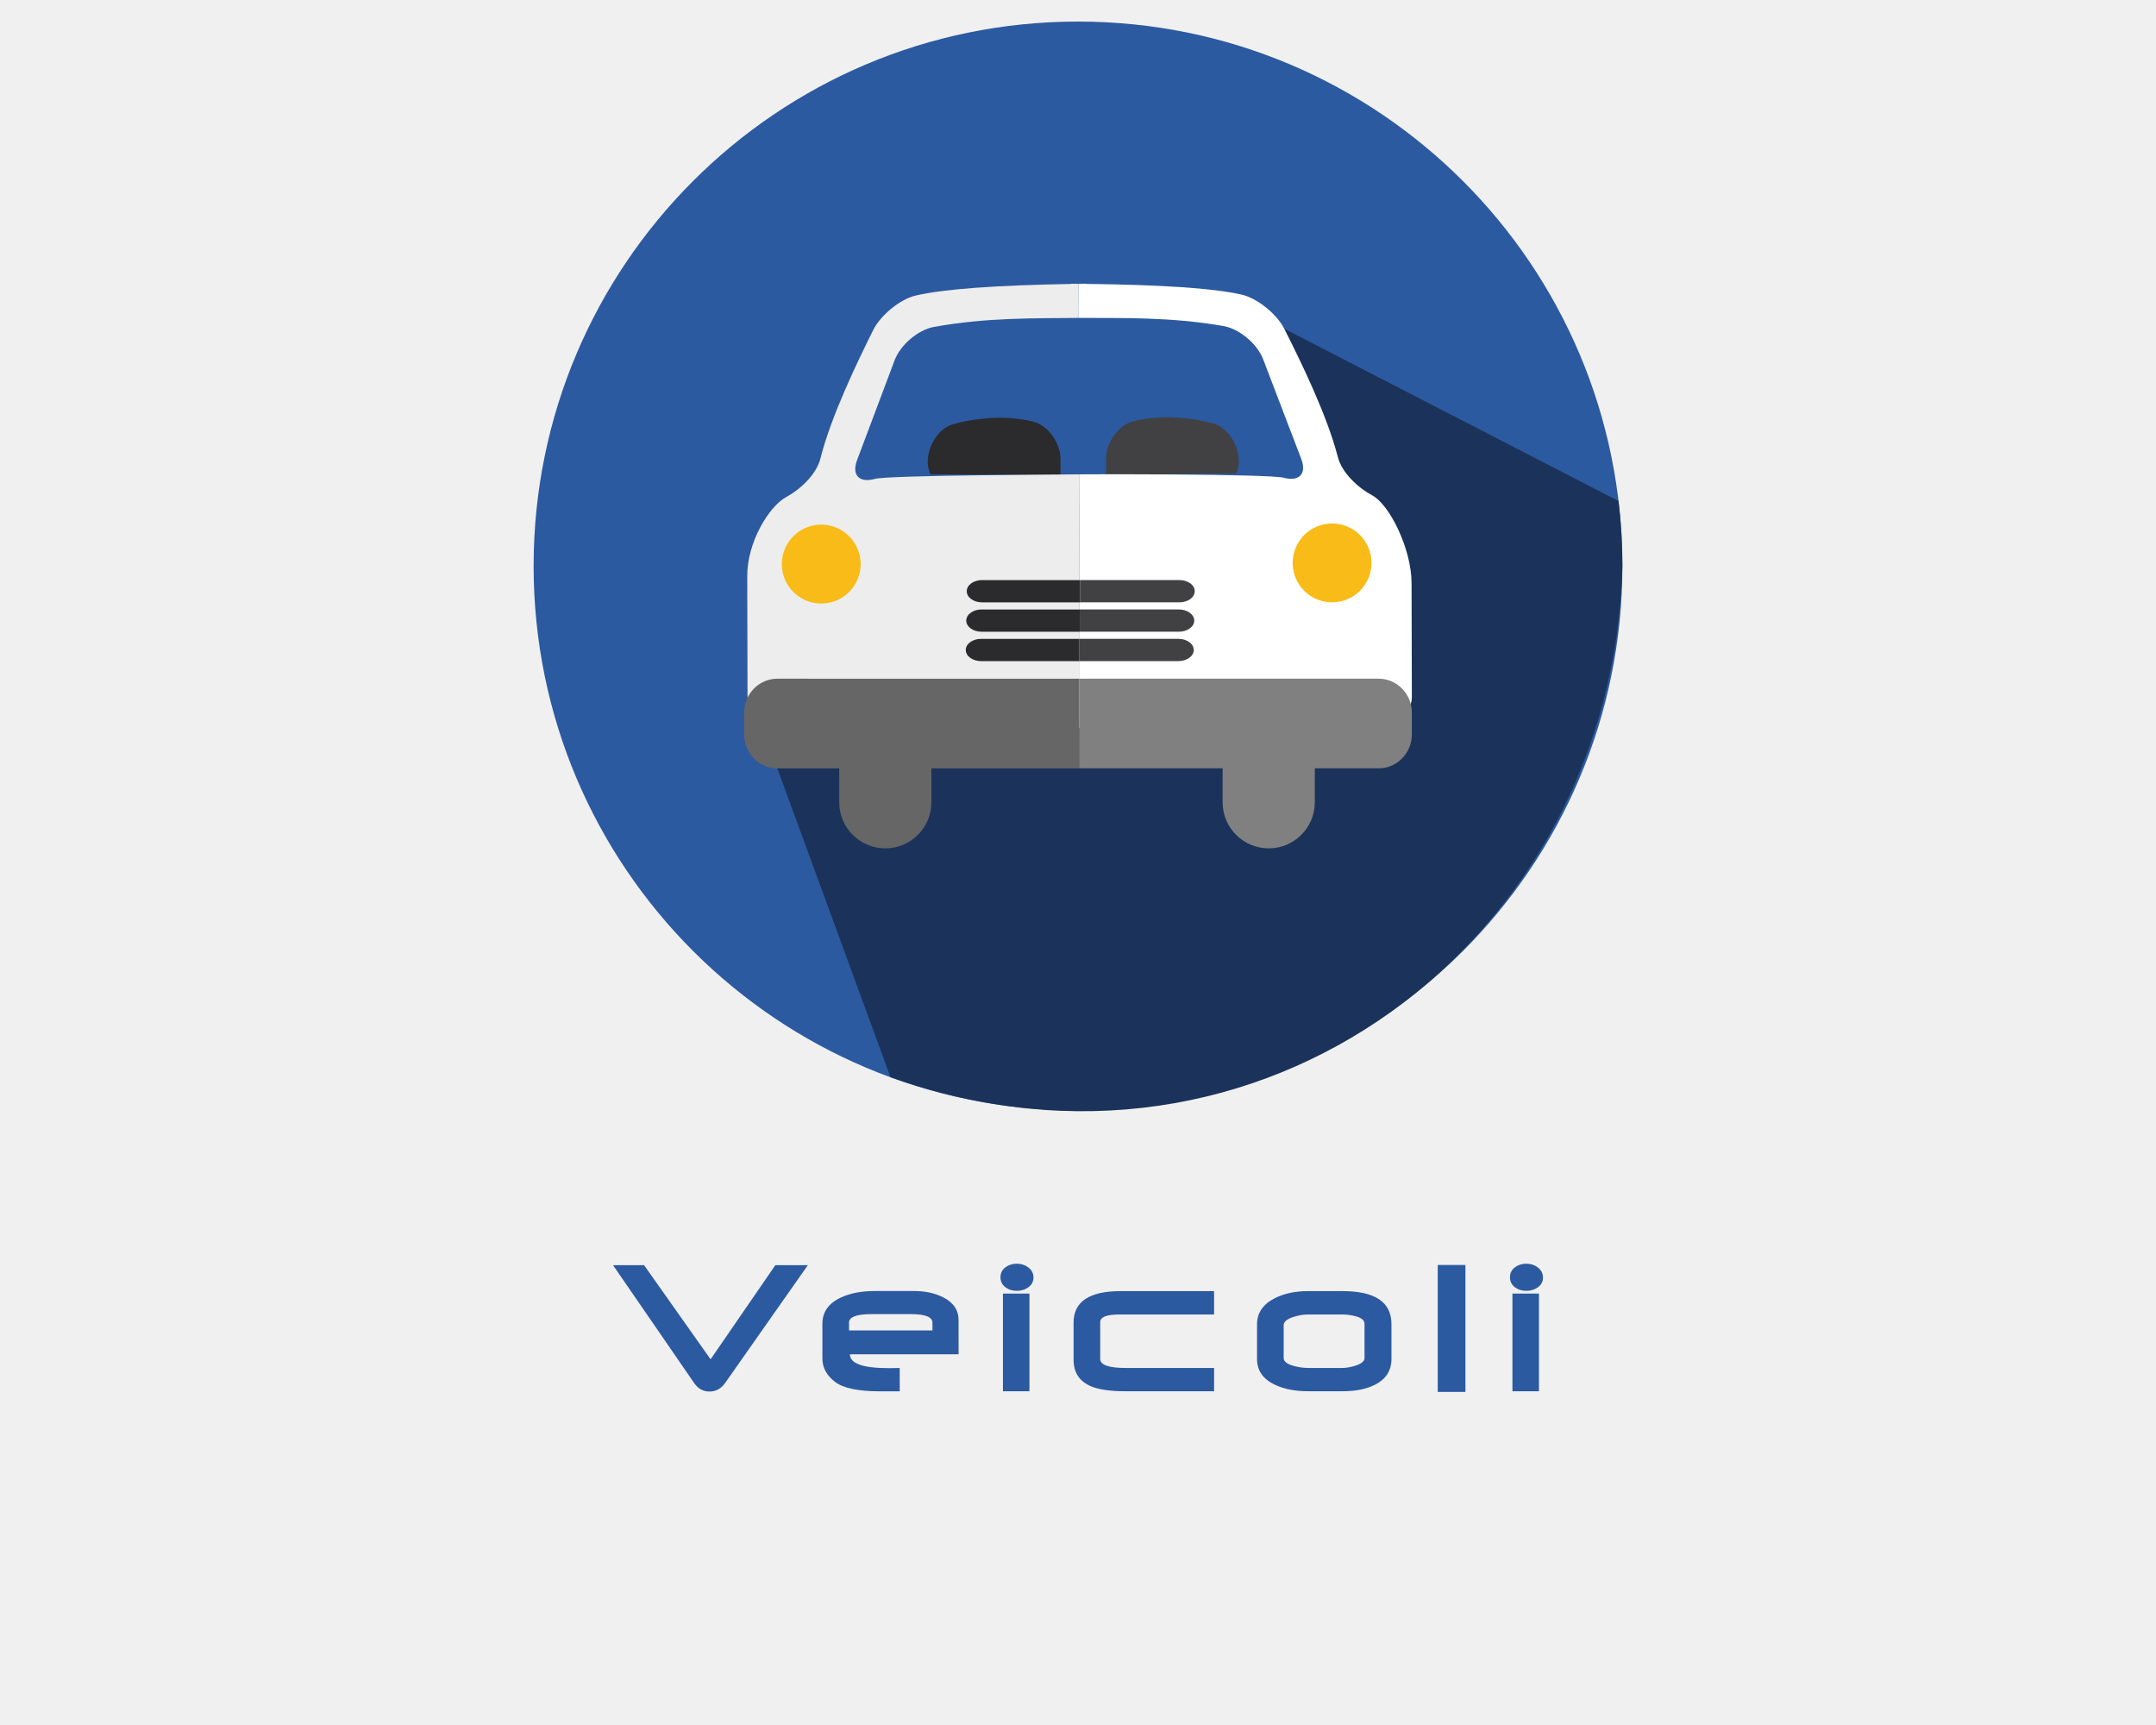
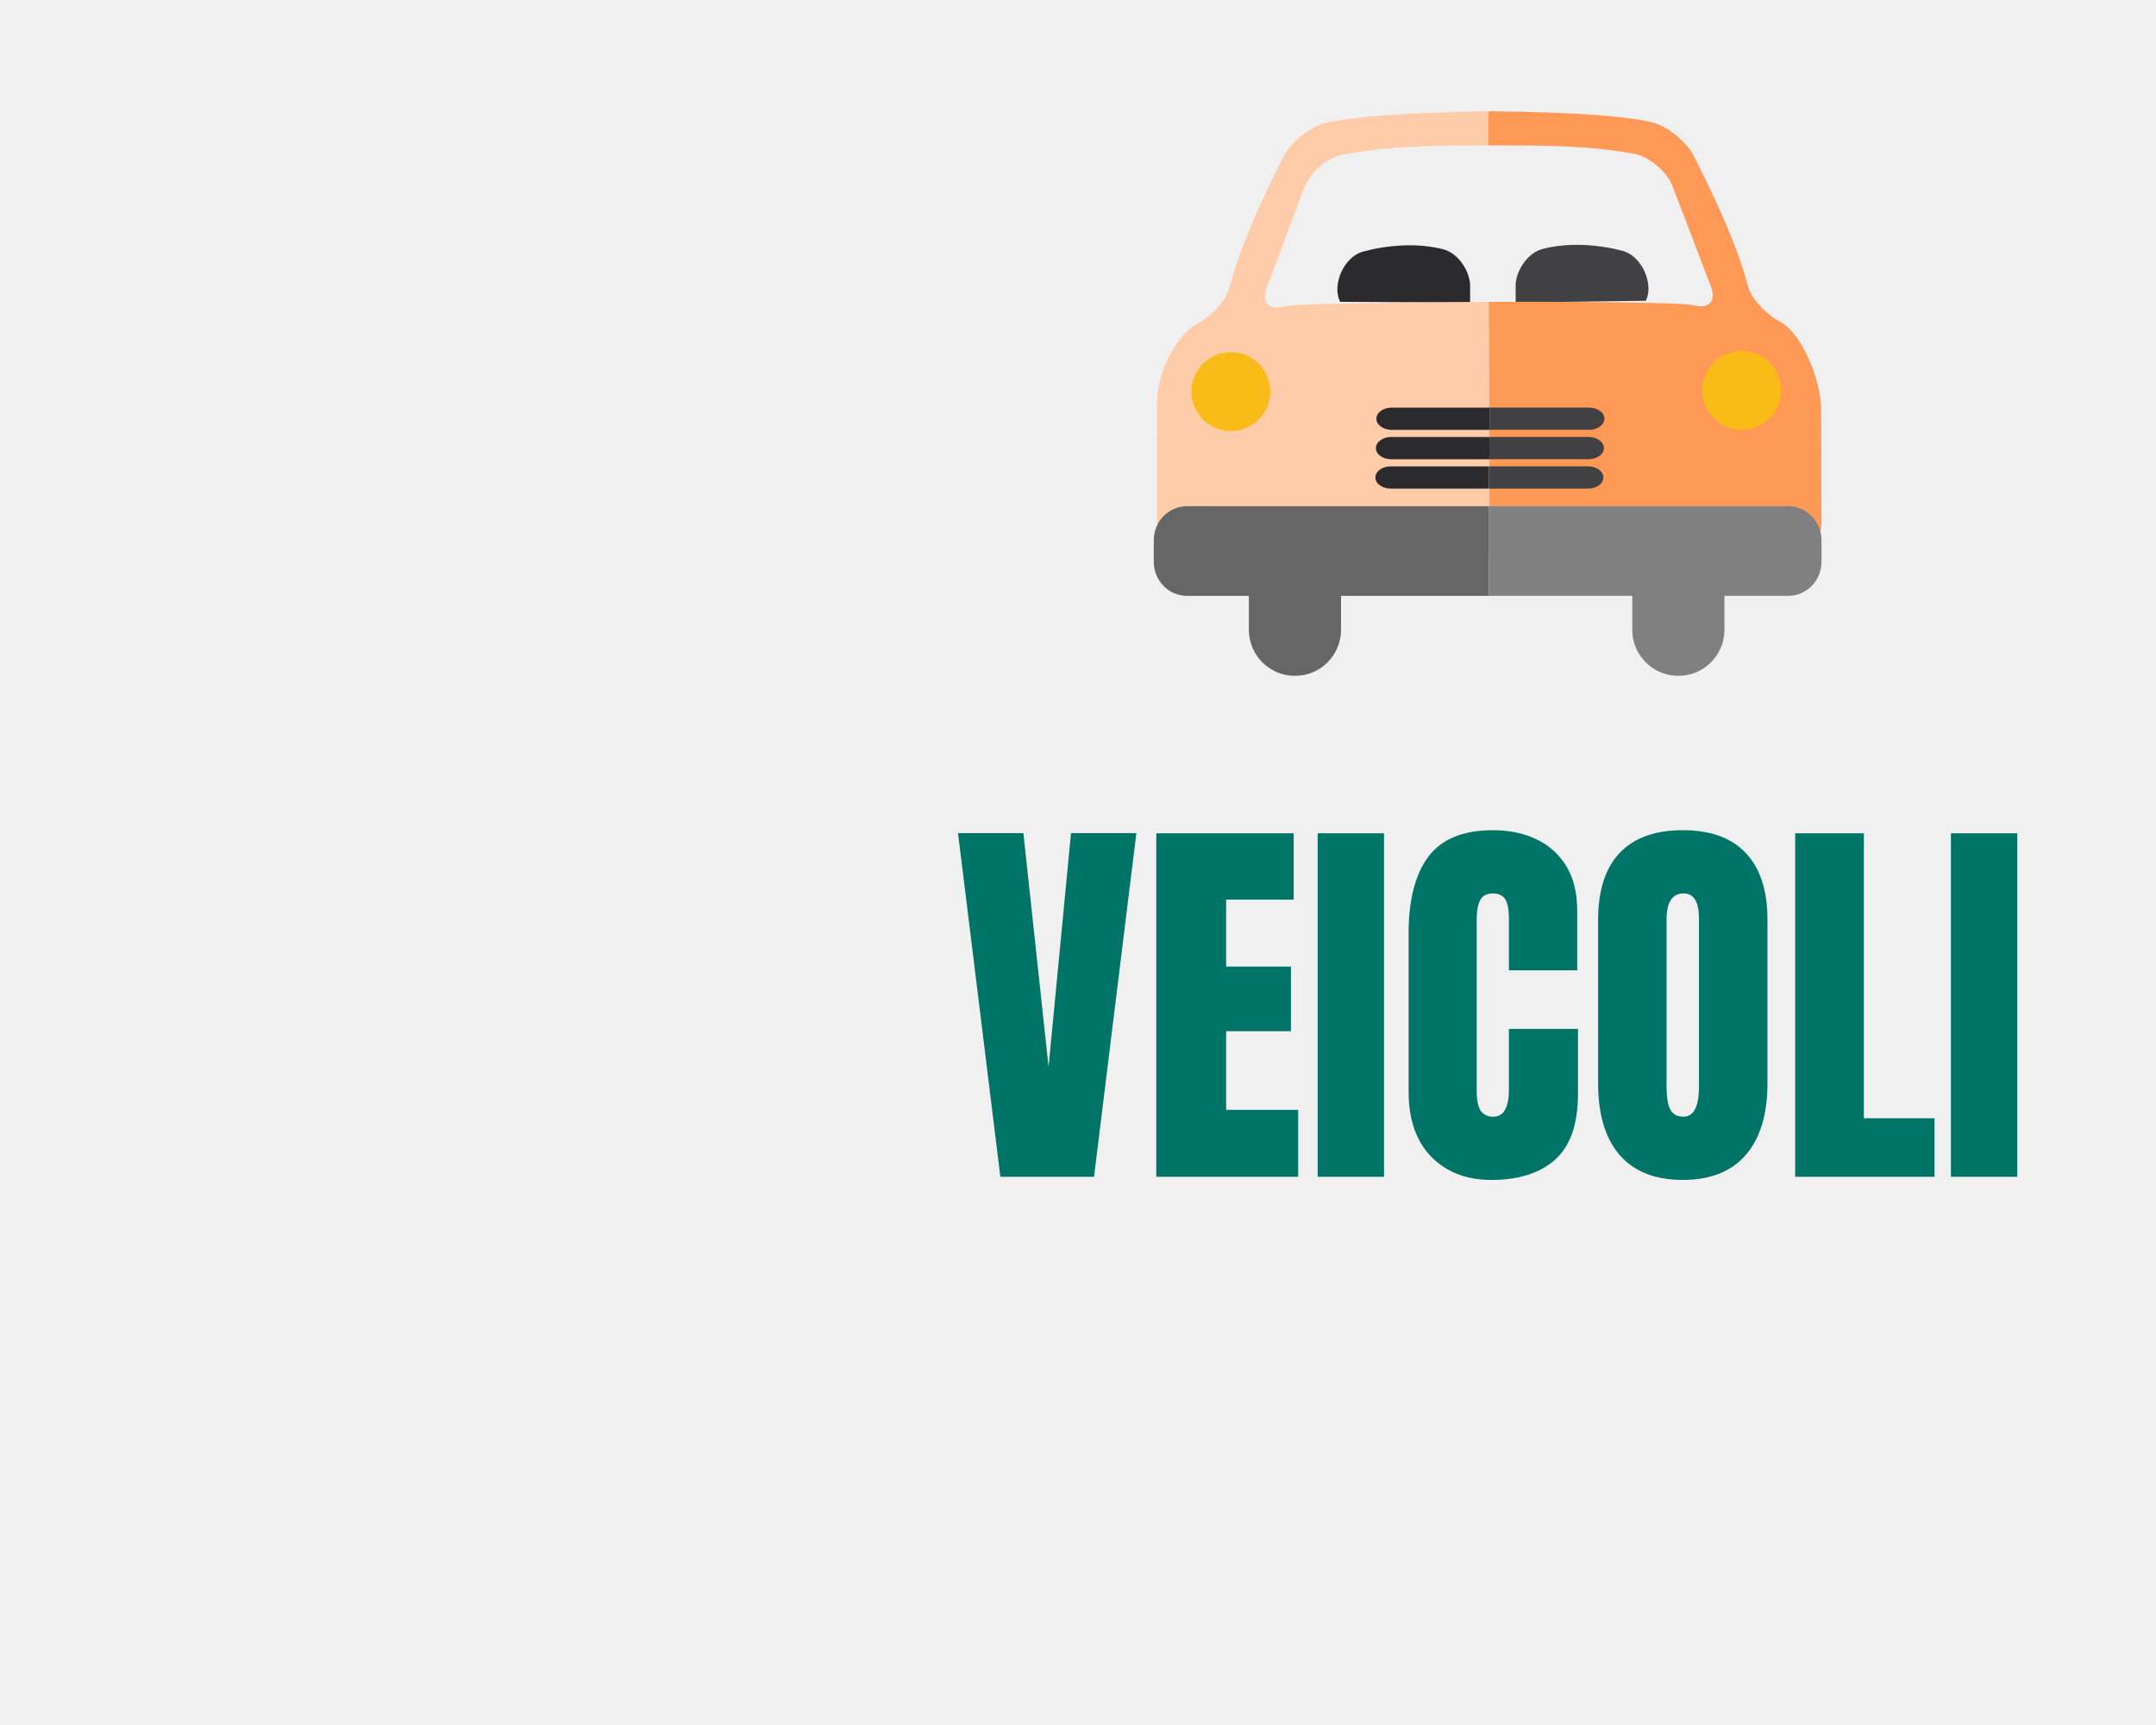
<svg xmlns="http://www.w3.org/2000/svg" version="1.1" id="Layer_1" x="0px" y="0px" viewBox="0 0 200 160" xml:space="preserve" width="200" height="160">
  <defs id="defs53">










	
	






		
		
		
	














	
	
	
	
	
	
	
	
	
	
	
	
	
	































- </defs>
+ 
+ 				
+ 			
+ 					
+ 					
+ 					
+ 					
+ 				</defs>
  <g id="g20">
</g>
  <g id="g22">
</g>
  <g id="g24">
</g>
  <g id="g26">
</g>
  <g id="g28">
</g>
  <g id="g30">
</g>
  <g id="g32">
</g>
  <g id="g34">
</g>
  <g id="g36">
</g>
  <g id="g38">
</g>
  <g id="g40">
</g>
  <g id="g42">
</g>
  <g id="g44">
</g>
  <g id="g46">
</g>
  <g id="g48">
</g>
  <g id="g20-0" transform="translate(-244.0268,19.04047)">
</g>
  <g id="g22-6" transform="translate(-244.0268,19.04047)">
</g>
  <g id="g24-1" transform="translate(-244.0268,19.04047)">
</g>
  <g id="g26-5" transform="translate(-244.0268,19.04047)">
</g>
  <g id="g28-5" transform="translate(-244.0268,19.04047)">
</g>
  <g id="g30-4" transform="translate(-244.0268,19.04047)">
</g>
  <g id="g32-7" transform="translate(-244.0268,19.04047)">
</g>
  <g id="g34-6" transform="translate(-244.0268,19.04047)">
</g>
  <g id="g36-5" transform="translate(-244.0268,19.04047)">
</g>
  <g id="g38-6" transform="translate(-244.0268,19.04047)">
</g>
  <g id="g40-9" transform="translate(-244.0268,19.04047)">
</g>
  <g id="g42-3" transform="translate(-244.0268,19.04047)">
</g>
  <g id="g44-7" transform="translate(-244.0268,19.04047)">
</g>
  <g id="g46-4" transform="translate(-244.0268,19.04047)">
</g>
  <g id="g48-5" transform="translate(-244.0268,19.04047)">
</g>
  <g id="g714" transform="translate(-894.2812,-113.6921)">
</g>
  <g id="g716" transform="translate(-894.2812,-113.6921)">
</g>
  <g id="g718" transform="translate(-894.2812,-113.6921)">
</g>
  <g id="g720" transform="translate(-894.2812,-113.6921)">
</g>
  <g id="g722" transform="translate(-894.2812,-113.6921)">
</g>
  <g id="g724" transform="translate(-894.2812,-113.6921)">
</g>
  <g id="g726" transform="translate(-894.2812,-113.6921)">
</g>
  <g id="g728" transform="translate(-894.2812,-113.6921)">
</g>
  <g id="g730" transform="translate(-894.2812,-113.6921)">
</g>
  <g id="g732" transform="translate(-894.2812,-113.6921)">
</g>
  <g id="g734" transform="translate(-894.2812,-113.6921)">
</g>
  <g id="g736" transform="translate(-894.2812,-113.6921)">
</g>
  <g id="g738" transform="translate(-894.2812,-113.6921)">
</g>
  <g id="g740" transform="translate(-894.2812,-113.6921)">
</g>
  <g id="g742" transform="translate(-894.2812,-113.6921)">
</g>
-   <circle style="fill:#2c5aa0;fill-opacity:1;stroke-width:0.197" cx="100" cy="52.5" r="50.5" id="circle2" />
-   <path style="fill:#1b335a;fill-opacity:1;stroke-width:0.197" d="M 150.141,46.473 119.13,30.488 C 127.892,62.952 106.107,50.865 72.107,71.265 L 82.603,99.909 C 116.749,112.126 149.619,87.374 150.5,52.5 c 0,-2.04 -0.124,-4.051 -0.359,-6.027 z" id="path4" />
  <g id="g11096" transform="matrix(0.09242855,-0.02476616,0.02476616,0.09242855,-126.4866,32.60595)">
</g>
  <g id="g11098" transform="matrix(0.09242855,-0.02476616,0.02476616,0.09242855,-126.4866,32.60595)">
</g>
  <g id="g11100" transform="matrix(0.09242855,-0.02476616,0.02476616,0.09242855,-126.4866,32.60595)">
</g>
  <g id="g11102" transform="matrix(0.09242855,-0.02476616,0.02476616,0.09242855,-126.4866,32.60595)">
</g>
  <g id="g11104" transform="matrix(0.09242855,-0.02476616,0.02476616,0.09242855,-126.4866,32.60595)">
</g>
  <g id="g11106" transform="matrix(0.09242855,-0.02476616,0.02476616,0.09242855,-126.4866,32.60595)">
</g>
  <g id="g11108" transform="matrix(0.09242855,-0.02476616,0.02476616,0.09242855,-126.4866,32.60595)">
</g>
  <g id="g11110" transform="matrix(0.09242855,-0.02476616,0.02476616,0.09242855,-126.4866,32.60595)">
</g>
  <g id="g11112" transform="matrix(0.09242855,-0.02476616,0.02476616,0.09242855,-126.4866,32.60595)">
</g>
  <g id="g11114" transform="matrix(0.09242855,-0.02476616,0.02476616,0.09242855,-126.4866,32.60595)">
</g>
  <g id="g11116" transform="matrix(0.09242855,-0.02476616,0.02476616,0.09242855,-126.4866,32.60595)">
</g>
  <g id="g11118" transform="matrix(0.09242855,-0.02476616,0.02476616,0.09242855,-126.4866,32.60595)">
</g>
  <g id="g11120" transform="matrix(0.09242855,-0.02476616,0.02476616,0.09242855,-126.4866,32.60595)">
</g>
  <g id="g11122" transform="matrix(0.09242855,-0.02476616,0.02476616,0.09242855,-126.4866,32.60595)">
</g>
  <g id="g11124" transform="matrix(0.09242855,-0.02476616,0.02476616,0.09242855,-126.4866,32.60595)">
</g>
-   <g id="g726-6" transform="matrix(0.7659693,0,0,0.7659693,47.08759,1.769084)">
-     <g id="g724-7">
-       <path style="fill:#2b2a2c" d="m 63.664,48.754 c -1.217,-0.307 -2.771,-0.522 -4.642,-0.463 -2.003,0.066 -3.712,0.391 -5.048,0.759 -1.902,0.526 -3.219,2.889 -3.084,4.85 0.033,0.439 0.15,0.846 0.323,1.226 l 15.744,0.084 c 0,-0.005 0,-2.009 0,-2.013 -0.003,-1.701 -1.378,-3.965 -3.293,-4.443 z" id="path716" />
-       <path style="fill:#414042" d="M 85.436,48.962 C 84.093,48.6 82.385,48.288 80.38,48.233 c -1.871,-0.05 -3.425,0.177 -4.639,0.49 -1.913,0.491 -3.275,2.763 -3.271,4.46 0,0.008 0.003,2.014 0.002,2.024 L 88.238,55 c 0.167,-0.375 0.278,-0.776 0.31,-1.208 0.12,-1.961 -1.208,-4.315 -3.112,-4.83 z" id="path718" />
-       <path style="fill:#ededed" d="m 69.232,58.867 -0.02,-3.735 C 68.576,55.156 46.17,55.214 44.491,55.68 42.585,56.203 41.635,55.239 42.33,53.389 l 4.54,-12.072 c 0.697,-1.849 2.821,-3.687 4.767,-4.04 6.482,-1.171 12.351,-1.024 17.527,-1.09 l -0.011,-4.129 c -0.308,0 -0.587,-0.012 -0.897,-0.01 l -0.002,0.026 c -9.103,0.167 -15.348,0.596 -18.832,1.405 -1.922,0.453 -4.249,2.388 -5.133,4.156 -1.928,3.859 -5.127,10.484 -6.406,15.584 -0.482,1.916 -2.412,3.724 -4.148,4.668 -2.067,1.122 -4.727,5.424 -4.712,9.584 l 0.033,14.5 c 0.006,1.976 2.434,3.968 4.409,3.959 L 68.398,85.831 69.294,85.829 69.279,76.1 Z" id="path720" />
-       <path style="fill:#ffffff" d="m 69.283,76.103 c 0,0 0,0 -0.002,-0.002 l 0.015,9.729 0.896,-0.004 34.93,-0.101 c 1.978,-0.006 4.392,-1.622 4.389,-3.599 l -0.035,-13.823 c -0.008,-4.166 -2.678,-9.511 -4.752,-10.62 -1.739,-0.932 -3.682,-2.729 -4.175,-4.643 C 99.242,47.947 96.005,41.339 94.054,37.493 93.159,35.73 90.824,33.808 88.892,33.366 85.408,32.574 79.159,32.18 70.051,32.067 v -0.025 c -0.311,10e-4 -0.589,0.013 -0.895,0.015 v 0 l 0.011,4.129 c 0.002,0 0.003,0 0.003,0 5.177,0.036 11.051,-0.146 17.542,0.988 1.943,0.345 4.083,2.171 4.787,4.013 l 4.608,12.046 c 0.707,1.846 -0.238,2.817 -2.146,2.305 C 92.282,55.084 70.04,55.1 69.214,55.132 l 0.02,3.735 c 0.002,-10e-4 0.002,-10e-4 0.002,-10e-4 z" id="path722" />
+   <g id="g2" transform="translate(38,-16)">
+     <g id="g1" transform="translate(2.4043752e-4)">
+       <path style="fill:#2b2a2c;stroke-width:0.766" d="M 95.852,39.113 C 94.92,38.878 93.73,38.713 92.297,38.759 c -1.534,0.051 -2.843,0.299 -3.867,0.581 -1.457,0.403 -2.466,2.213 -2.362,3.715 0.025,0.336 0.115,0.648 0.247,0.939 l 12.059,0.064 c 0,-0.004 0,-1.539 0,-1.542 -0.002,-1.303 -1.056,-3.037 -2.522,-3.403 z" id="path716" />
+       <path style="fill:#414042;stroke-width:0.766" d="m 112.529,39.272 c -1.029,-0.277 -2.337,-0.516 -3.873,-0.558 -1.433,-0.038 -2.623,0.136 -3.553,0.375 -1.465,0.376 -2.509,2.116 -2.505,3.416 0,0.006 0.002,1.543 0.002,1.55 l 12.076,-0.159 c 0.128,-0.287 0.213,-0.594 0.237,-0.925 0.092,-1.502 -0.925,-3.305 -2.384,-3.7 z" id="path718" />
+       <path style="fill:#ffccaa;stroke-width:0.766" d="m 100.117,46.859 -0.015,-2.861 c -0.487,0.018 -17.649,0.063 -18.936,0.42 -1.46,0.401 -2.188,-0.338 -1.655,-1.755 l 3.478,-9.247 c 0.534,-1.416 2.161,-2.824 3.651,-3.095 4.965,-0.897 9.46,-0.784 13.425,-0.835 l -0.008,-3.163 c -0.236,0 -0.45,-0.009 -0.687,-0.008 l -0.002,0.02 c -6.973,0.128 -11.756,0.457 -14.425,1.076 -1.472,0.347 -3.255,1.829 -3.932,3.183 -1.477,2.956 -3.927,8.03 -4.907,11.937 -0.369,1.468 -1.848,2.852 -3.177,3.576 -1.583,0.859 -3.621,4.155 -3.609,7.341 l 0.025,11.107 c 0.005,1.514 1.864,3.039 3.377,3.032 l 26.758,-0.076 0.686,-0.002 -0.011,-7.452 z" id="path720" />
+       <path style="fill:#ff9955;stroke-width:0.766" d="m 100.156,60.062 c 0,0 0,0 -0.002,-0.002 l 0.011,7.452 0.686,-0.003 26.755,-0.077 c 1.515,-0.005 3.364,-1.242 3.362,-2.757 l -0.027,-10.588 c -0.006,-3.191 -2.051,-7.285 -3.64,-8.135 -1.332,-0.714 -2.82,-2.09 -3.198,-3.556 -1.001,-3.901 -3.481,-8.963 -4.975,-11.909 -0.686,-1.35 -2.474,-2.823 -3.954,-3.161 -2.669,-0.607 -7.455,-0.908 -14.432,-0.995 v -0.019 c -0.238,7.66e-4 -0.451,0.01 -0.686,0.011 v 0 l 0.008,3.163 c 0.002,0 0.002,0 0.002,0 3.965,0.028 8.465,-0.112 13.437,0.757 1.488,0.264 3.127,1.663 3.667,3.074 l 3.53,9.227 c 0.542,1.414 -0.182,2.158 -1.644,1.766 -1.286,-0.348 -18.323,-0.335 -18.955,-0.311 l 0.015,2.861 c 0.002,-7.66e-4 0.002,-7.66e-4 0.002,-7.66e-4 z" id="path722" />
+       <path style="fill:#666666;stroke-width:0.766" d="m 86.4,74.412 c 0,2.361 -1.913,4.276 -4.274,4.276 v 0 c -2.361,0 -4.276,-1.914 -4.276,-4.276 v -3.954 c 0,-2.36 1.915,-4.274 4.276,-4.274 v 0 c 2.361,0 4.274,1.914 4.274,4.274 z" id="path728" />
+       <path style="fill:#808080;stroke-width:0.766" d="m 121.967,74.412 c 0,2.361 -1.915,4.276 -4.276,4.276 v 0 c -2.361,0 -4.275,-1.914 -4.275,-4.276 v -3.954 c 0,-2.36 1.914,-4.274 4.275,-4.274 v 0 c 2.361,0 4.276,1.914 4.276,4.274 z" id="path730" />
+       <path style="fill:#666666;stroke-width:0.766" d="m 72.107,62.952 c -1.7,0 -3.077,1.413 -3.077,3.157 v 2.001 c 0,1.743 1.377,3.157 3.077,3.157 h 27.992 v -8.314 z" id="path732" />
+       <path style="fill:#808080;stroke-width:0.766" d="m 127.892,62.952 h -27.792 v 8.314 h 27.792 c 1.7,0 3.077,-1.414 3.077,-3.157 v -2.001 c 0,-1.743 -1.377,-3.157 -3.077,-3.157 z" id="path734" />
+       <path style="fill:#2b2a2c;stroke-width:0.766" d="m 91.102,53.805 c -0.785,0 -1.423,0.462 -1.423,1.033 0,0.571 0.638,1.033 1.423,1.033 h 9.107 v -2.064 h -9.107 z" id="path738" />
+       <path style="fill:#414042;stroke-width:0.766" d="m 109.408,53.805 h -9.199 v 2.064 h 9.199 c 0.785,0 1.423,-0.462 1.423,-1.033 7.6e-4,-0.571 -0.637,-1.032 -1.423,-1.032 z" id="path740" />
+       <path style="fill:#2b2a2c;stroke-width:0.766" d="m 91.056,56.53 c -0.785,0 -1.422,0.463 -1.422,1.033 0,0.571 0.637,1.033 1.422,1.033 h 9.107 v -2.064 h -9.107 z" id="path742" />
+       <path style="fill:#414042;stroke-width:0.766" d="m 109.362,56.53 h -9.199 v 2.064 h 9.199 c 0.785,0 1.423,-0.462 1.423,-1.033 -7.8e-4,-0.569 -0.638,-1.032 -1.423,-1.032 z" id="path744" />
+       <path style="fill:#2b2a2c;stroke-width:0.766" d="m 91.011,59.256 c -0.785,0 -1.423,0.462 -1.423,1.032 0,0.571 0.638,1.033 1.423,1.033 h 9.107 v -2.064 h -9.107 z" id="path746" />
+       <path style="fill:#414042;stroke-width:0.766" d="m 109.316,59.256 h -9.199 v 2.064 h 9.199 c 0.785,0 1.423,-0.462 1.423,-1.033 7.8e-4,-0.57 -0.637,-1.031 -1.423,-1.031 z" id="path748" />
+       <circle style="fill:#f8bb17;stroke-width:0.766" cx="123.57" cy="52.212" r="3.657" id="circle750" />
+       <circle style="fill:#f8bb17;stroke-width:0.766" cx="76.181" cy="52.321" r="3.658" id="circle752" />
    </g>
-   </g>
-   <path style="fill:#666666;stroke-width:0.766" d="m 86.4,74.412 c 0,2.361 -1.913,4.276 -4.274,4.276 v 0 c -2.361,0 -4.276,-1.914 -4.276,-4.276 v -3.954 c 0,-2.36 1.915,-4.274 4.276,-4.274 v 0 c 2.361,0 4.274,1.914 4.274,4.274 z" id="path728" />
-   <path style="fill:#808080;stroke-width:0.766" d="m 121.967,74.412 c 0,2.361 -1.915,4.276 -4.276,4.276 v 0 c -2.361,0 -4.275,-1.914 -4.275,-4.276 v -3.954 c 0,-2.36 1.914,-4.274 4.275,-4.274 v 0 c 2.361,0 4.276,1.914 4.276,4.274 z" id="path730" />
-   <path style="fill:#666666;stroke-width:0.766" d="m 72.107,62.952 c -1.7,0 -3.077,1.413 -3.077,3.157 v 2.001 c 0,1.743 1.377,3.157 3.077,3.157 h 27.992 v -8.314 z" id="path732" />
-   <path style="fill:#808080;stroke-width:0.766" d="m 127.892,62.952 h -27.792 v 8.314 h 27.792 c 1.7,0 3.077,-1.414 3.077,-3.157 v -2.001 c 0,-1.743 -1.377,-3.157 -3.077,-3.157 z" id="path734" />
-   <path style="fill:#2b2a2c;stroke-width:0.766" d="m 91.102,53.805 c -0.785,0 -1.423,0.462 -1.423,1.033 0,0.571 0.638,1.033 1.423,1.033 h 9.107 v -2.064 h -9.107 z" id="path738" />
-   <path style="fill:#414042;stroke-width:0.766" d="m 109.408,53.805 h -9.199 v 2.064 h 9.199 c 0.785,0 1.423,-0.462 1.423,-1.033 7.6e-4,-0.571 -0.637,-1.032 -1.423,-1.032 z" id="path740" />
-   <path style="fill:#2b2a2c;stroke-width:0.766" d="m 91.056,56.53 c -0.785,0 -1.422,0.463 -1.422,1.033 0,0.571 0.637,1.033 1.422,1.033 h 9.107 v -2.064 h -9.107 z" id="path742" />
-   <path style="fill:#414042;stroke-width:0.766" d="m 109.362,56.53 h -9.199 v 2.064 h 9.199 c 0.785,0 1.423,-0.462 1.423,-1.033 -7.8e-4,-0.569 -0.638,-1.032 -1.423,-1.032 z" id="path744" />
-   <path style="fill:#2b2a2c;stroke-width:0.766" d="m 91.011,59.256 c -0.785,0 -1.423,0.462 -1.423,1.032 0,0.571 0.638,1.033 1.423,1.033 h 9.107 v -2.064 h -9.107 z" id="path746" />
-   <path style="fill:#414042;stroke-width:0.766" d="m 109.316,59.256 h -9.199 v 2.064 h 9.199 c 0.785,0 1.423,-0.462 1.423,-1.033 7.8e-4,-0.57 -0.637,-1.031 -1.423,-1.031 z" id="path748" />
-   <circle style="fill:#f8bb17;stroke-width:0.766" cx="123.57" cy="52.212" r="3.657" id="circle750" />
-   <circle style="fill:#f8bb17;stroke-width:0.766" cx="76.181" cy="52.321" r="3.658" id="circle752" />
-   <g id="g13964">
-     <path d="m 74.94,117.349 -7.674,10.928 q -0.565,0.793 -1.449,0.793 -0.884,0 -1.422,-0.784 l -7.529,-10.938 h 2.88 l 6.171,8.732 6.007,-8.732 z" id="path13948" style="font-size:18.667px;font-family:Neuropolitical;-inkscape-font-specification:Neuropolitical;letter-spacing:3px;fill:#2c5aa0;stroke-width:2;stroke-linecap:round;stroke-linejoin:round" />
-     <path d="M 88.923,125.616 H 78.842 q 0,1.285 3.618,1.285 0.237,0 0.574,-0.009 0.337,-0.009 0.428,-0.009 v 2.169 h -1.796 q -3.072,0 -4.202,-0.875 -1.176,-0.902 -1.176,-2.169 v -3.217 q 0,-1.65 1.723,-2.443 1.294,-0.602 3.163,-0.602 h 3.591 q 1.568,0 2.707,0.574 1.449,0.72 1.449,2.124 z m -2.424,-2.215 v -0.711 q 0,-0.802 -2.023,-0.802 h -3.591 q -2.124,0 -2.124,0.784 v 0.729 z" id="path13945" style="font-size:18.667px;font-family:Neuropolitical;-inkscape-font-specification:Neuropolitical;letter-spacing:3px;fill:#2c5aa0;stroke-width:2;stroke-linecap:round;stroke-linejoin:round" />
-     <path d="m 95.87,118.498 q 0,0.574 -0.501,0.921 -0.438,0.31 -1.039,0.31 -0.611,0 -1.039,-0.31 -0.483,-0.355 -0.483,-0.948 0,-0.592 0.483,-0.939 0.428,-0.319 1.039,-0.319 0.602,0 1.048,0.337 0.492,0.365 0.492,0.948 z M 95.496,129.043 H 93.035 v -9.06 h 2.461 z" id="path13942" style="font-size:18.667px;font-family:Neuropolitical;-inkscape-font-specification:Neuropolitical;letter-spacing:3px;fill:#2c5aa0;stroke-width:2;stroke-linecap:round;stroke-linejoin:round" />
-     <path d="m 112.624,129.043 h -8.258 q -2.069,0 -3.154,-0.456 -1.622,-0.684 -1.622,-2.461 v -3.445 q 0,-2.926 4.375,-2.926 h 8.659 v 2.169 h -8.786 q -1.777,0 -1.777,0.702 v 3.418 q 0,0.839 2.361,0.839 h 8.203 z" id="path13939" style="font-size:18.667px;font-family:Neuropolitical;-inkscape-font-specification:Neuropolitical;letter-spacing:3px;fill:#2c5aa0;stroke-width:2;stroke-linecap:round;stroke-linejoin:round" />
-     <path d="m 129.077,126.054 q 0,1.622 -1.549,2.397 -1.185,0.592 -2.99,0.592 h -3.199 q -1.805,0 -3.072,-0.602 -1.659,-0.784 -1.659,-2.388 v -3.217 q 0,-1.586 1.65,-2.424 1.303,-0.656 3.072,-0.656 h 3.208 q 4.539,0 4.539,3.062 z m -2.497,-0.091 v -3.181 q 0,-0.474 -0.829,-0.693 -0.574,-0.164 -1.267,-0.164 h -3.126 q -0.665,0 -1.349,0.219 -0.93,0.283 -0.93,0.784 v 3.035 q 0,0.483 0.957,0.738 0.684,0.182 1.331,0.182 h 3.126 q 0.565,0 1.23,-0.21 0.857,-0.273 0.857,-0.711 z" id="path13936" style="font-size:18.667px;font-family:Neuropolitical;-inkscape-font-specification:Neuropolitical;letter-spacing:3px;fill:#2c5aa0;stroke-width:2;stroke-linecap:round;stroke-linejoin:round" />
-     <path d="m 135.941,129.107 h -2.57 v -11.776 h 2.57 z" id="path13933" style="font-size:18.667px;font-family:Neuropolitical;-inkscape-font-specification:Neuropolitical;letter-spacing:3px;fill:#2c5aa0;stroke-width:2;stroke-linecap:round;stroke-linejoin:round" />
-     <path d="m 143.134,118.498 q 0,0.574 -0.501,0.921 -0.438,0.31 -1.039,0.31 -0.611,0 -1.039,-0.31 -0.483,-0.355 -0.483,-0.948 0,-0.592 0.483,-0.939 0.428,-0.319 1.039,-0.319 0.602,0 1.048,0.337 0.492,0.365 0.492,0.948 z m -0.374,10.546 h -2.461 v -9.06 h 2.461 z" id="path13930" style="font-size:18.667px;font-family:Neuropolitical;-inkscape-font-specification:Neuropolitical;letter-spacing:3px;fill:#2c5aa0;stroke-width:2;stroke-linecap:round;stroke-linejoin:round" />
+     <path d="M 54.798,125.153 50.87,93.274 h 6.064 l 2.335,21.687 2.082,-21.687 h 6.064 l -3.928,31.878 z m 14.464,0 V 93.292 h 12.744 v 6.155 h -6.263 v 6.209 h 6.01 v 5.992 h -6.01 v 7.295 h 6.68 v 6.209 z m 14.971,0 V 93.292 h 6.155 v 31.86 z m 16.111,0.29 q -3.458,0 -5.576,-2.154 -2.1,-2.154 -2.1,-6.028 v -14.699 q 0,-4.634 1.828,-7.096 1.846,-2.462 5.992,-2.462 2.263,0 4.019,0.833 1.774,0.833 2.788,2.498 1.014,1.647 1.014,4.164 v 5.503 h -6.336 v -4.707 q 0,-1.43 -0.362,-1.919 -0.362,-0.507 -1.122,-0.507 -0.887,0 -1.195,0.652 -0.308,0.634 -0.308,1.702 v 15.948 q 0,1.321 0.38,1.865 0.398,0.543 1.122,0.543 0.815,0 1.14,-0.67 0.344,-0.67 0.344,-1.738 v -5.738 h 6.408 v 6.028 q 0,4.2 -2.118,6.1 -2.118,1.883 -5.919,1.883 z m 17.758,0 q -3.82,0 -5.847,-2.299 -2.009,-2.317 -2.009,-6.68 v -15.134 q 0,-4.091 1.991,-6.209 2.009,-2.118 5.865,-2.118 3.856,0 5.847,2.118 2.009,2.118 2.009,6.209 v 15.134 q 0,4.363 -2.027,6.68 -2.009,2.299 -5.829,2.299 z m 0.054,-5.865 q 1.448,0 1.448,-2.806 v -15.55 q 0,-2.353 -1.412,-2.353 -1.593,0 -1.593,2.408 v 15.532 q 0,1.484 0.362,2.136 0.362,0.634 1.195,0.634 z m 10.373,5.576 V 93.292 h 6.372 v 26.429 h 6.553 v 5.431 z m 14.446,0 V 93.292 h 6.155 v 31.86 z" id="path2" style="font-size:37.074px;font-family:Anton;-inkscape-font-specification:Anton;letter-spacing:0px;fill:#007567;fill-opacity:1;stroke-width:3.089" aria-label="VEICOLI" />
  </g>
</svg>
